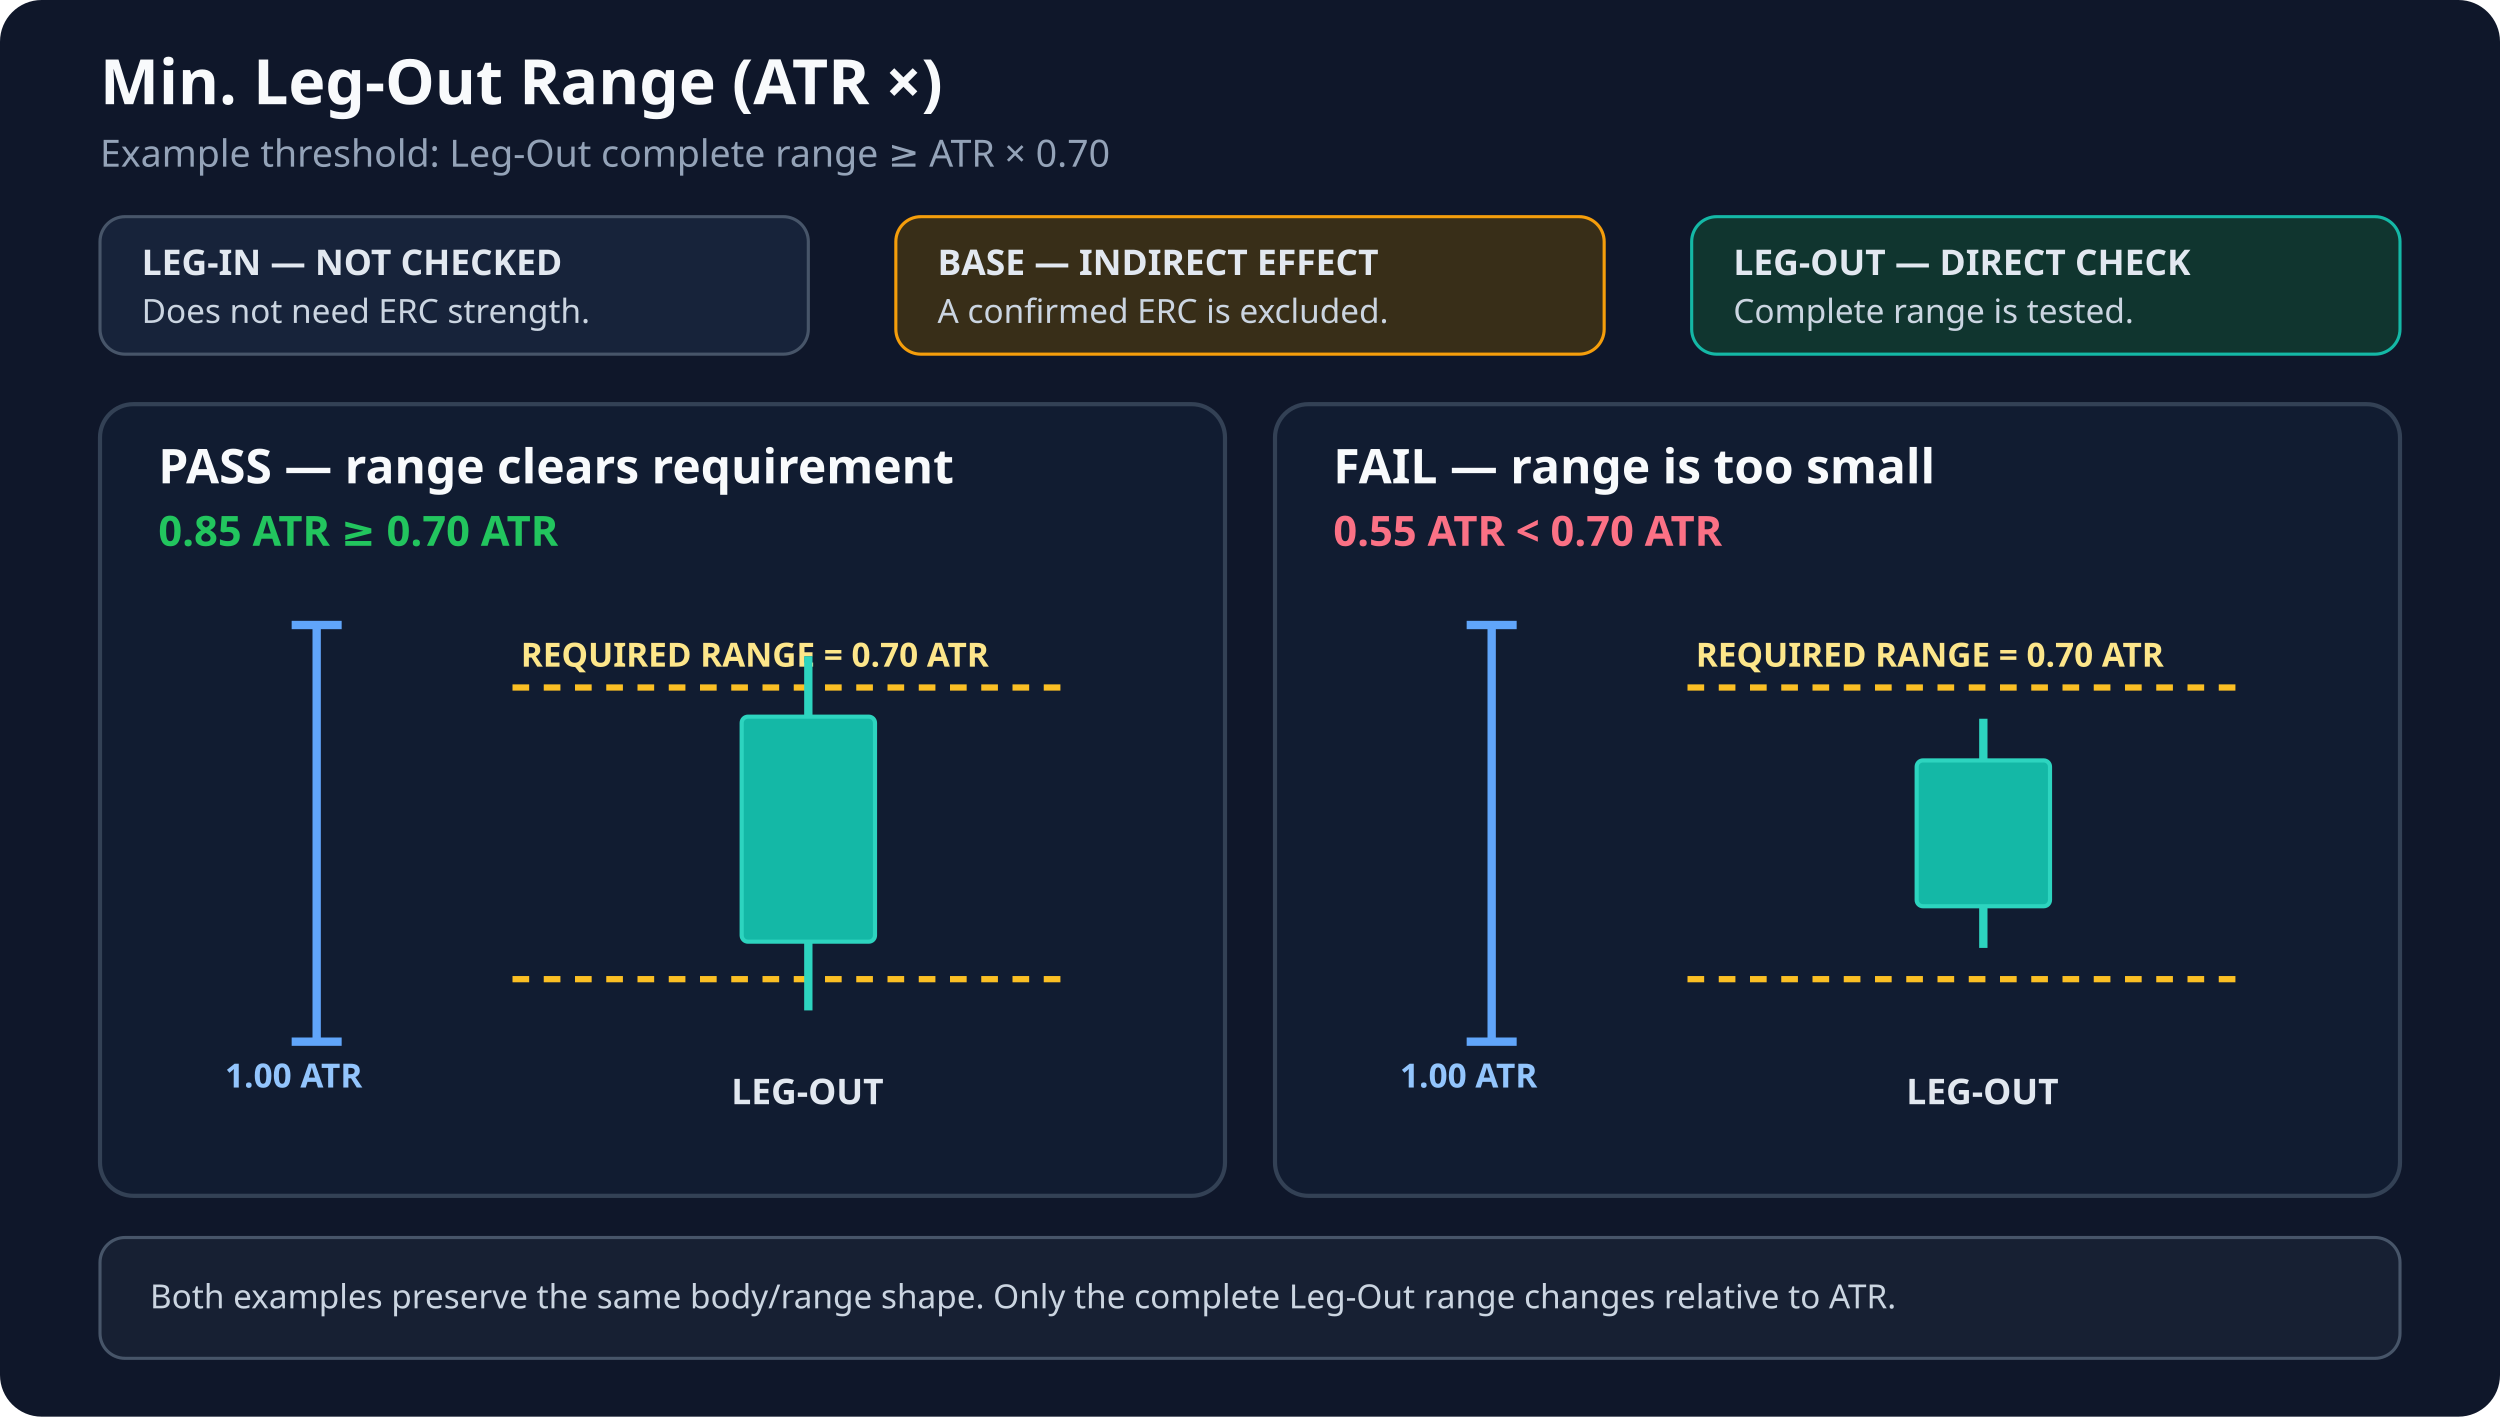
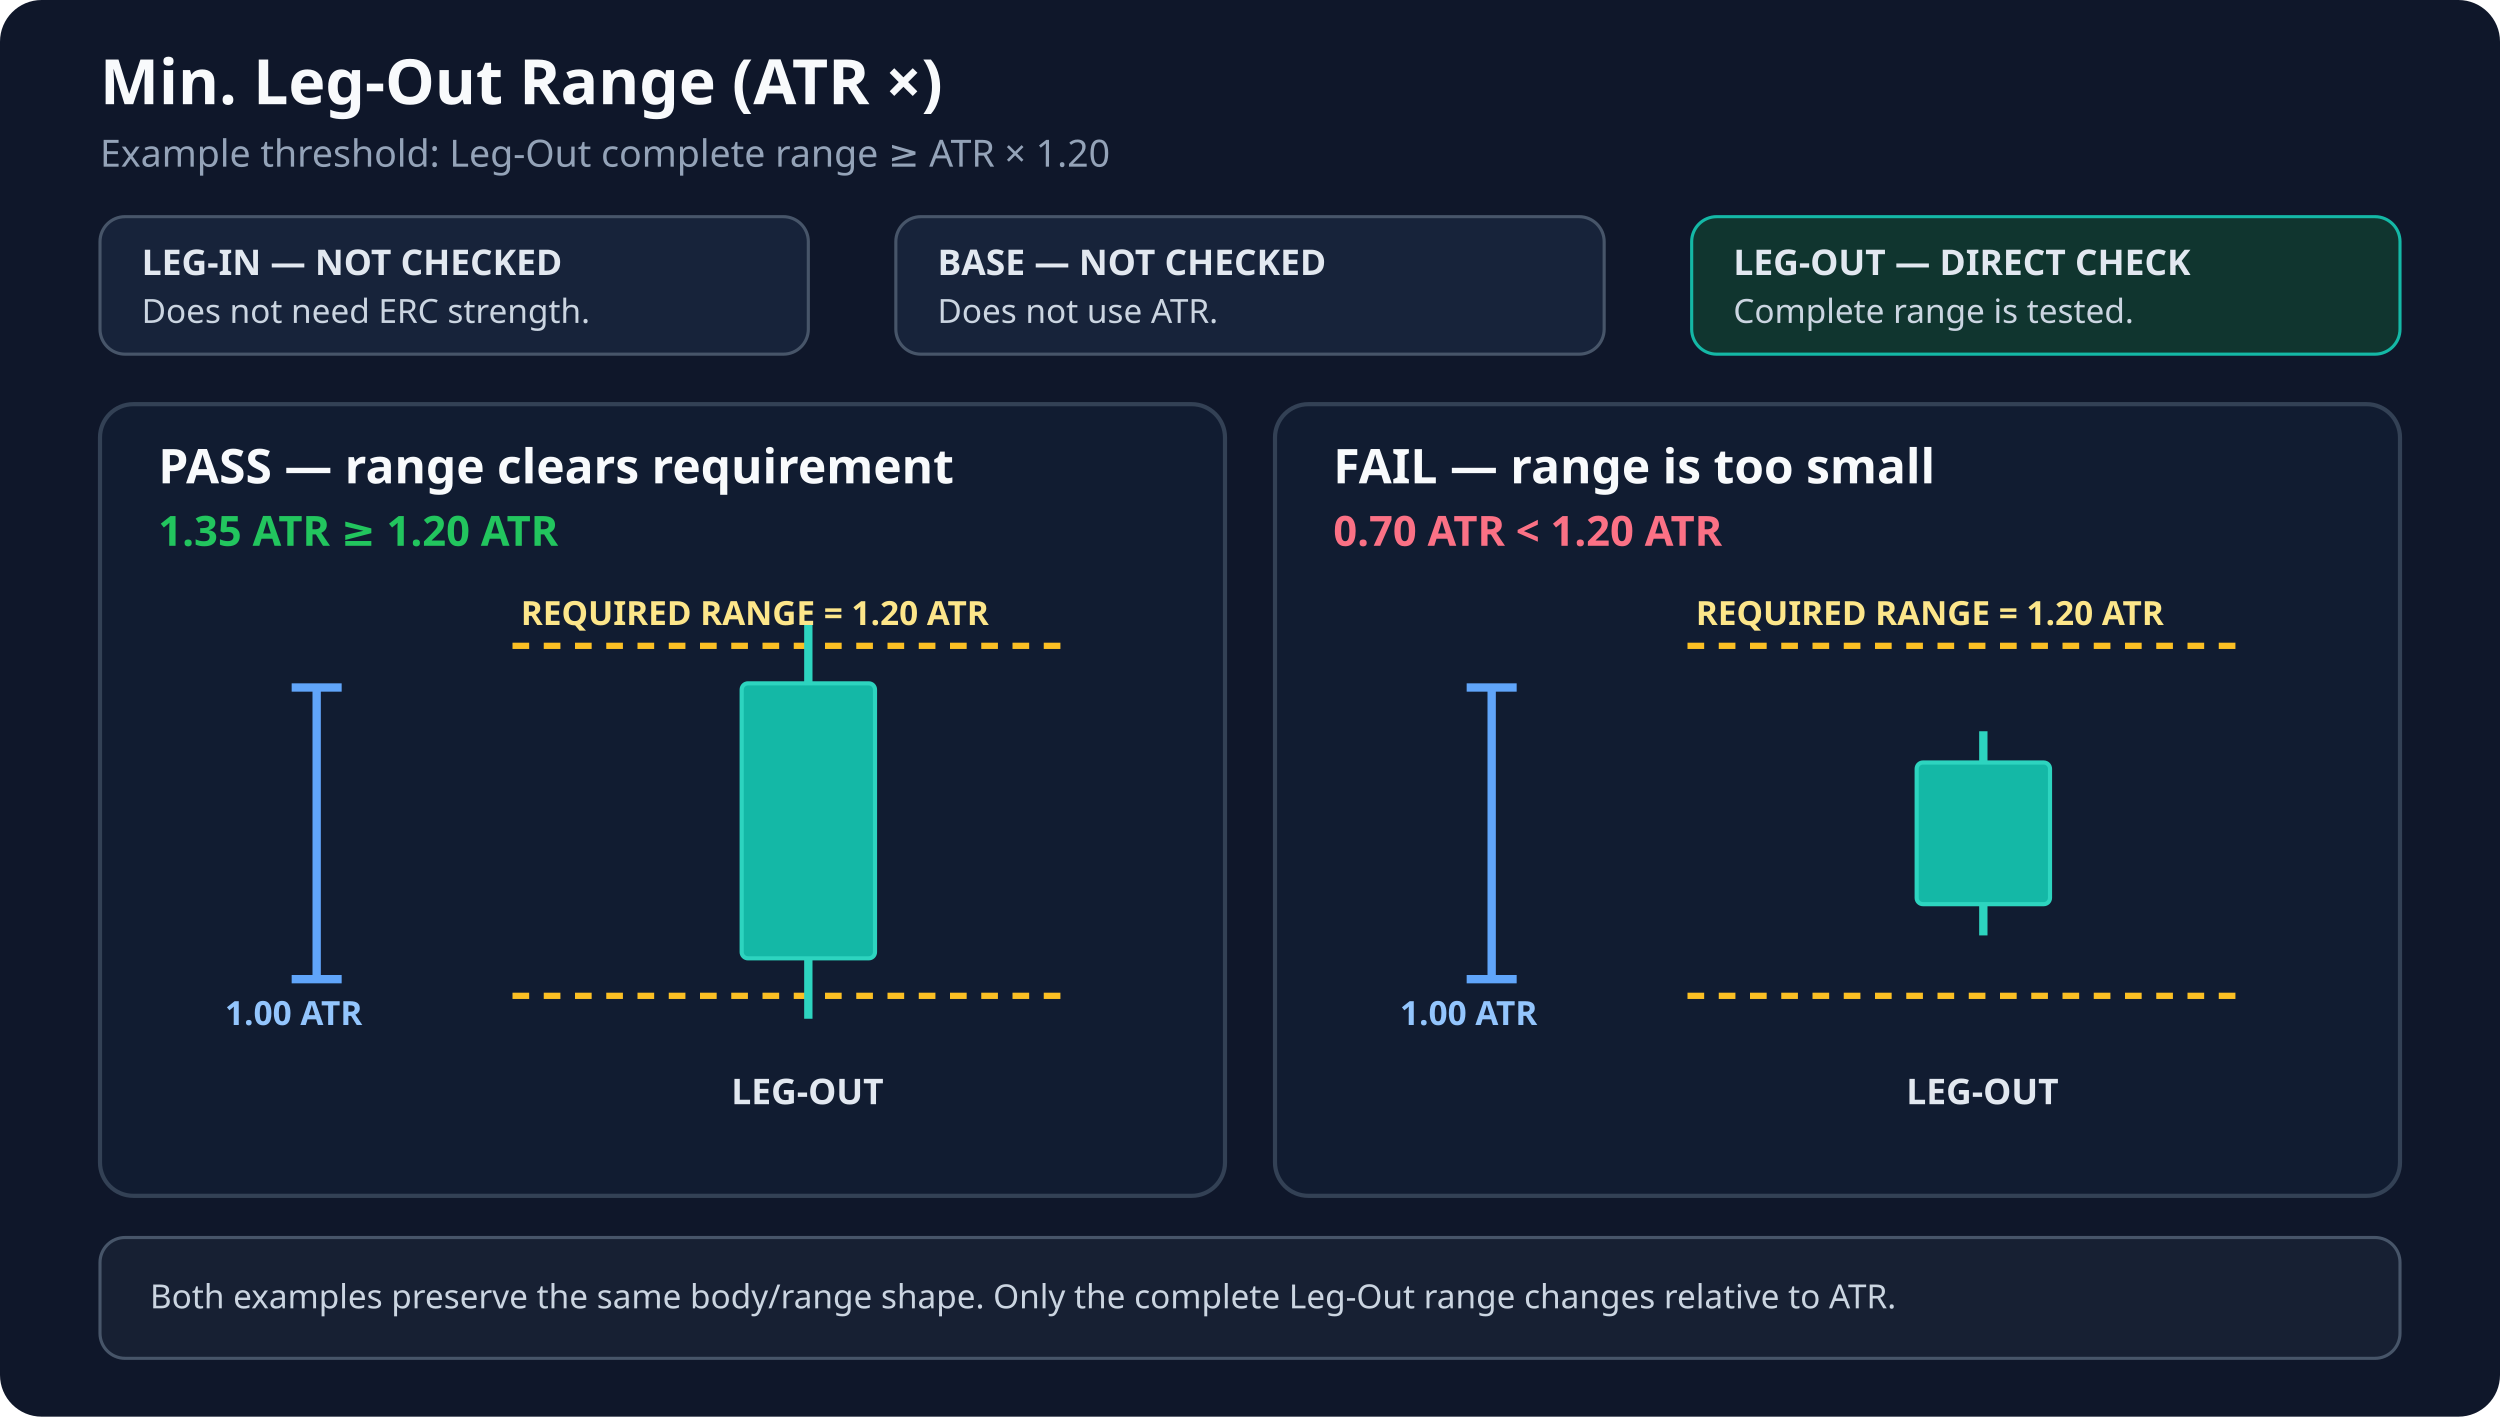
<svg xmlns="http://www.w3.org/2000/svg" width="1200" height="680" viewBox="0 0 1200 680" role="img" aria-labelledby="t d">
  <style>
    .bg{fill:#0f172a}.panel{fill:#111c31;stroke:#334155;stroke-width:2}.h{fill:#f8fafc;font:700 30px system-ui}.sub{fill:#94a3b8;font:18px system-ui}.pt{fill:#f8fafc;font:700 23px system-ui}.txt{fill:#cbd5e1;font:16px system-ui}.lbl{fill:#e2e8f0;font:700 17px system-ui}.pass{fill:#22c55e;font:700 20px system-ui}.fail{fill:#fb7185;font:700 20px system-ui}.up{fill:#14b8a6;stroke:#2dd4bf;stroke-width:2}.wickup{stroke:#2dd4bf;stroke-width:4}.atr{stroke:#60a5fa;stroke-width:4}.req{stroke:#fbbf24;stroke-width:3;stroke-dasharray:8 7}.blue{fill:#93c5fd;font:700 16px system-ui}.gold{fill:#fde68a;font:700 16px system-ui}.chip{fill:#17233a;stroke:#475569;stroke-width:1.5}.direct{fill:#10352f;stroke:#14b8a6}.indirect{fill:#382e18;stroke:#f59e0b}.note{fill:#172033;stroke:#475569;stroke-width:1.5}
  </style>
  <rect class="bg" width="1200" height="680" rx="20" />
  <text class="h" x="48" y="50">Min. Leg-Out Range (ATR ×)</text>
-   <text class="sub" x="48" y="80">Example threshold: Leg-Out complete range ≥ ATR × 0.70</text>
+   <text class="sub" x="48" y="80">Example threshold: Leg-Out complete range ≥ ATR × 1.20</text>
  <rect class="chip" x="48" y="104" width="340" height="66" rx="12" />
  <text class="lbl" x="68" y="132">LEG-IN — NOT CHECKED</text>
  <text class="txt" x="68" y="155">Does not need ERC strength.</text>
-   <rect class="chip indirect" x="430" y="104" width="340" height="66" rx="12" />
-   <text class="lbl" x="450" y="132">BASE — INDIRECT EFFECT</text>
-   <text class="txt" x="450" y="155">A confirmed ERC is excluded.</text>
+   <rect class="chip" x="430" y="104" width="340" height="66" rx="12" />
+   <text class="lbl" x="450" y="132">BASE — NOT CHECKED</text>
+   <text class="txt" x="450" y="155">Does not use ATR.</text>
  <rect class="chip direct" x="812" y="104" width="340" height="66" rx="12" />
  <text class="lbl" x="832" y="132">LEG-OUT — DIRECT CHECK</text>
  <text class="txt" x="832" y="155">Complete range is tested.</text>
  <rect class="panel" x="48" y="194" width="540" height="380" rx="16" />
  <rect class="panel" x="612" y="194" width="540" height="380" rx="16" />
  <text class="pt" x="76" y="232">PASS — range clears requirement</text>
-   <text class="pass" x="76" y="262">0.85 ATR ≥ 0.70 ATR</text>
+   <text class="pass" x="76" y="262">1.35 ATR ≥ 1.20 ATR</text>
  <text class="pt" x="640" y="232">FAIL — range is too small</text>
-   <text class="fail" x="640" y="262">0.55 ATR &lt; 0.70 ATR</text>
-   <line class="atr" x1="152" y1="300" x2="152" y2="500" />
-   <line class="atr" x1="140" y1="300" x2="164" y2="300" />
-   <line class="atr" x1="140" y1="500" x2="164" y2="500" />
-   <text class="blue" x="108" y="522">1.00 ATR</text>
-   <line class="req" x1="246" y1="330" x2="516" y2="330" />
-   <line class="req" x1="246" y1="470" x2="516" y2="470" />
-   <text class="gold" x="250" y="320">REQUIRED RANGE = 0.70 ATR</text>
-   <line class="wickup" x1="388" y1="315" x2="388" y2="485" />
-   <rect class="up" x="356" y="344" width="64" height="108" rx="3" />
+   <text class="fail" x="640" y="262">0.70 ATR &lt; 1.20 ATR</text>
+   <line class="atr" x1="152" y1="330" x2="152" y2="470" />
+   <line class="atr" x1="140" y1="330" x2="164" y2="330" />
+   <line class="atr" x1="140" y1="470" x2="164" y2="470" />
+   <text class="blue" x="108" y="492">1.00 ATR</text>
+   <line class="req" x1="246" y1="310" x2="516" y2="310" />
+   <line class="req" x1="246" y1="478" x2="516" y2="478" />
+   <text class="gold" x="250" y="300">REQUIRED RANGE = 1.20 ATR</text>
+   <line class="wickup" x1="388" y1="300" x2="388" y2="489" />
+   <rect class="up" x="356" y="328" width="64" height="132" rx="3" />
  <text class="lbl" x="351" y="530">LEG-OUT</text>
-   <line class="atr" x1="716" y1="300" x2="716" y2="500" />
-   <line class="atr" x1="704" y1="300" x2="728" y2="300" />
-   <line class="atr" x1="704" y1="500" x2="728" y2="500" />
-   <text class="blue" x="672" y="522">1.00 ATR</text>
-   <line class="req" x1="810" y1="330" x2="1080" y2="330" />
-   <line class="req" x1="810" y1="470" x2="1080" y2="470" />
-   <text class="gold" x="814" y="320">REQUIRED RANGE = 0.70 ATR</text>
-   <line class="wickup" x1="952" y1="345" x2="952" y2="455" />
-   <rect class="up" x="920" y="365" width="64" height="70" rx="3" />
+   <line class="atr" x1="716" y1="330" x2="716" y2="470" />
+   <line class="atr" x1="704" y1="330" x2="728" y2="330" />
+   <line class="atr" x1="704" y1="470" x2="728" y2="470" />
+   <text class="blue" x="672" y="492">1.00 ATR</text>
+   <line class="req" x1="810" y1="310" x2="1080" y2="310" />
+   <line class="req" x1="810" y1="478" x2="1080" y2="478" />
+   <text class="gold" x="814" y="300">REQUIRED RANGE = 1.20 ATR</text>
+   <line class="wickup" x1="952" y1="351" x2="952" y2="449" />
+   <rect class="up" x="920" y="366" width="64" height="68" rx="3" />
  <text class="lbl" x="915" y="530">LEG-OUT</text>
  <rect class="note" x="48" y="594" width="1104" height="58" rx="12" />
  <text class="txt" x="72" y="628">Both examples preserve the same body/range shape. Only the complete Leg-Out range changes relative to ATR.</text>
</svg>
